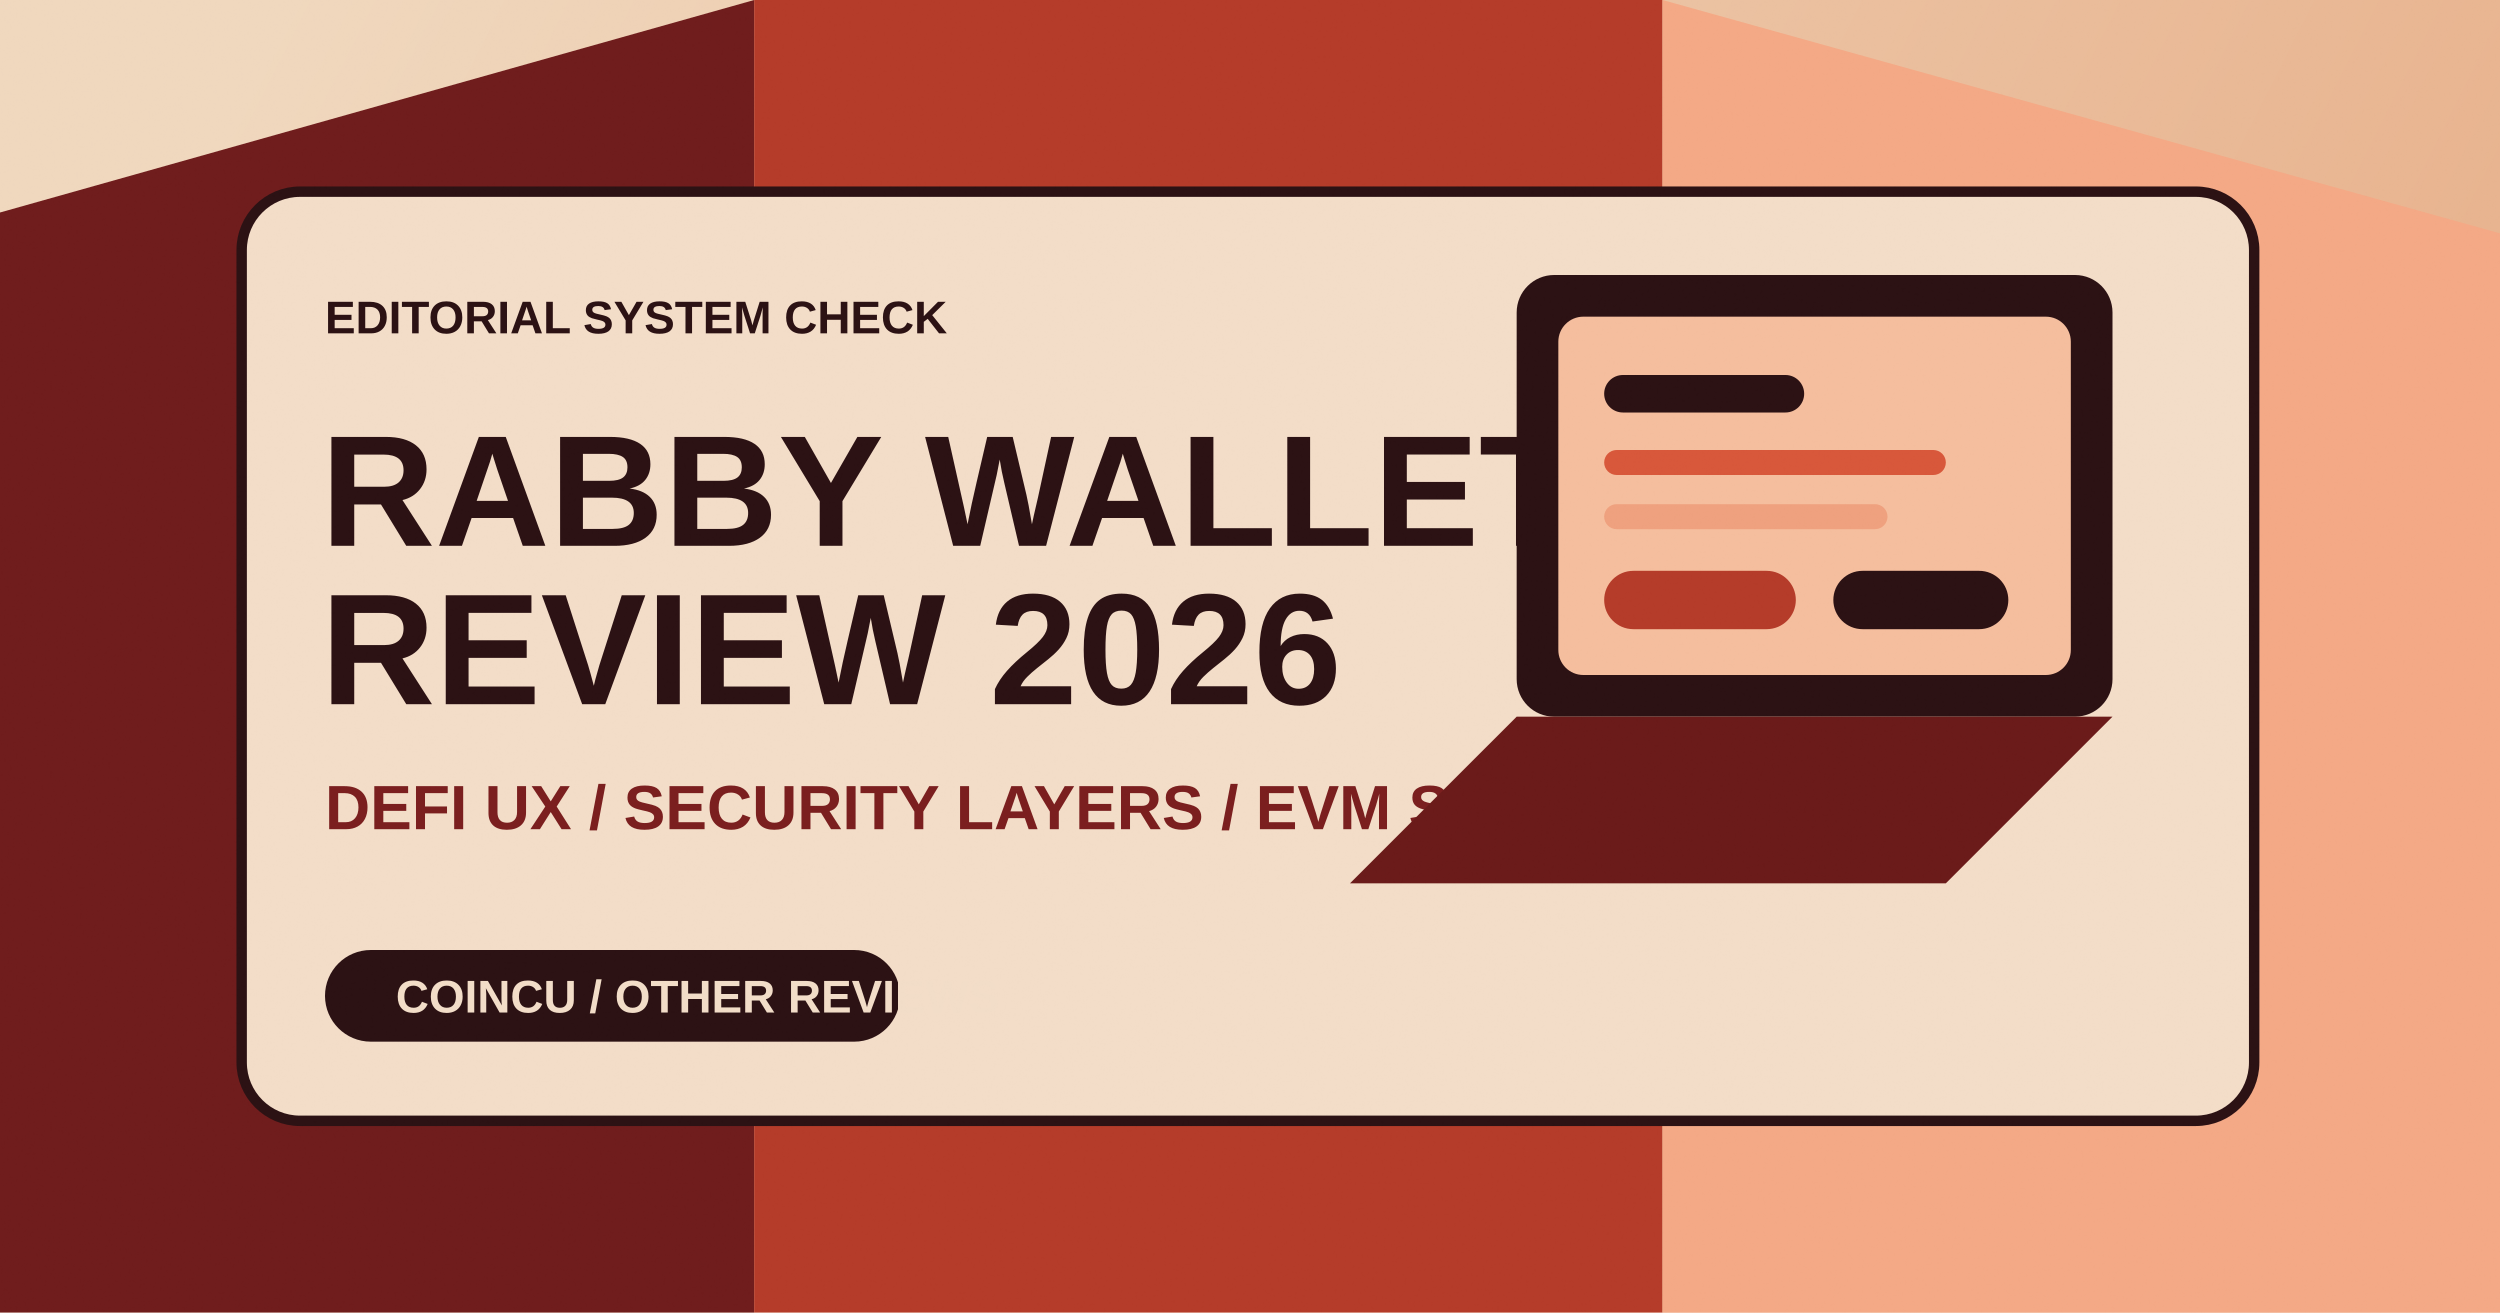
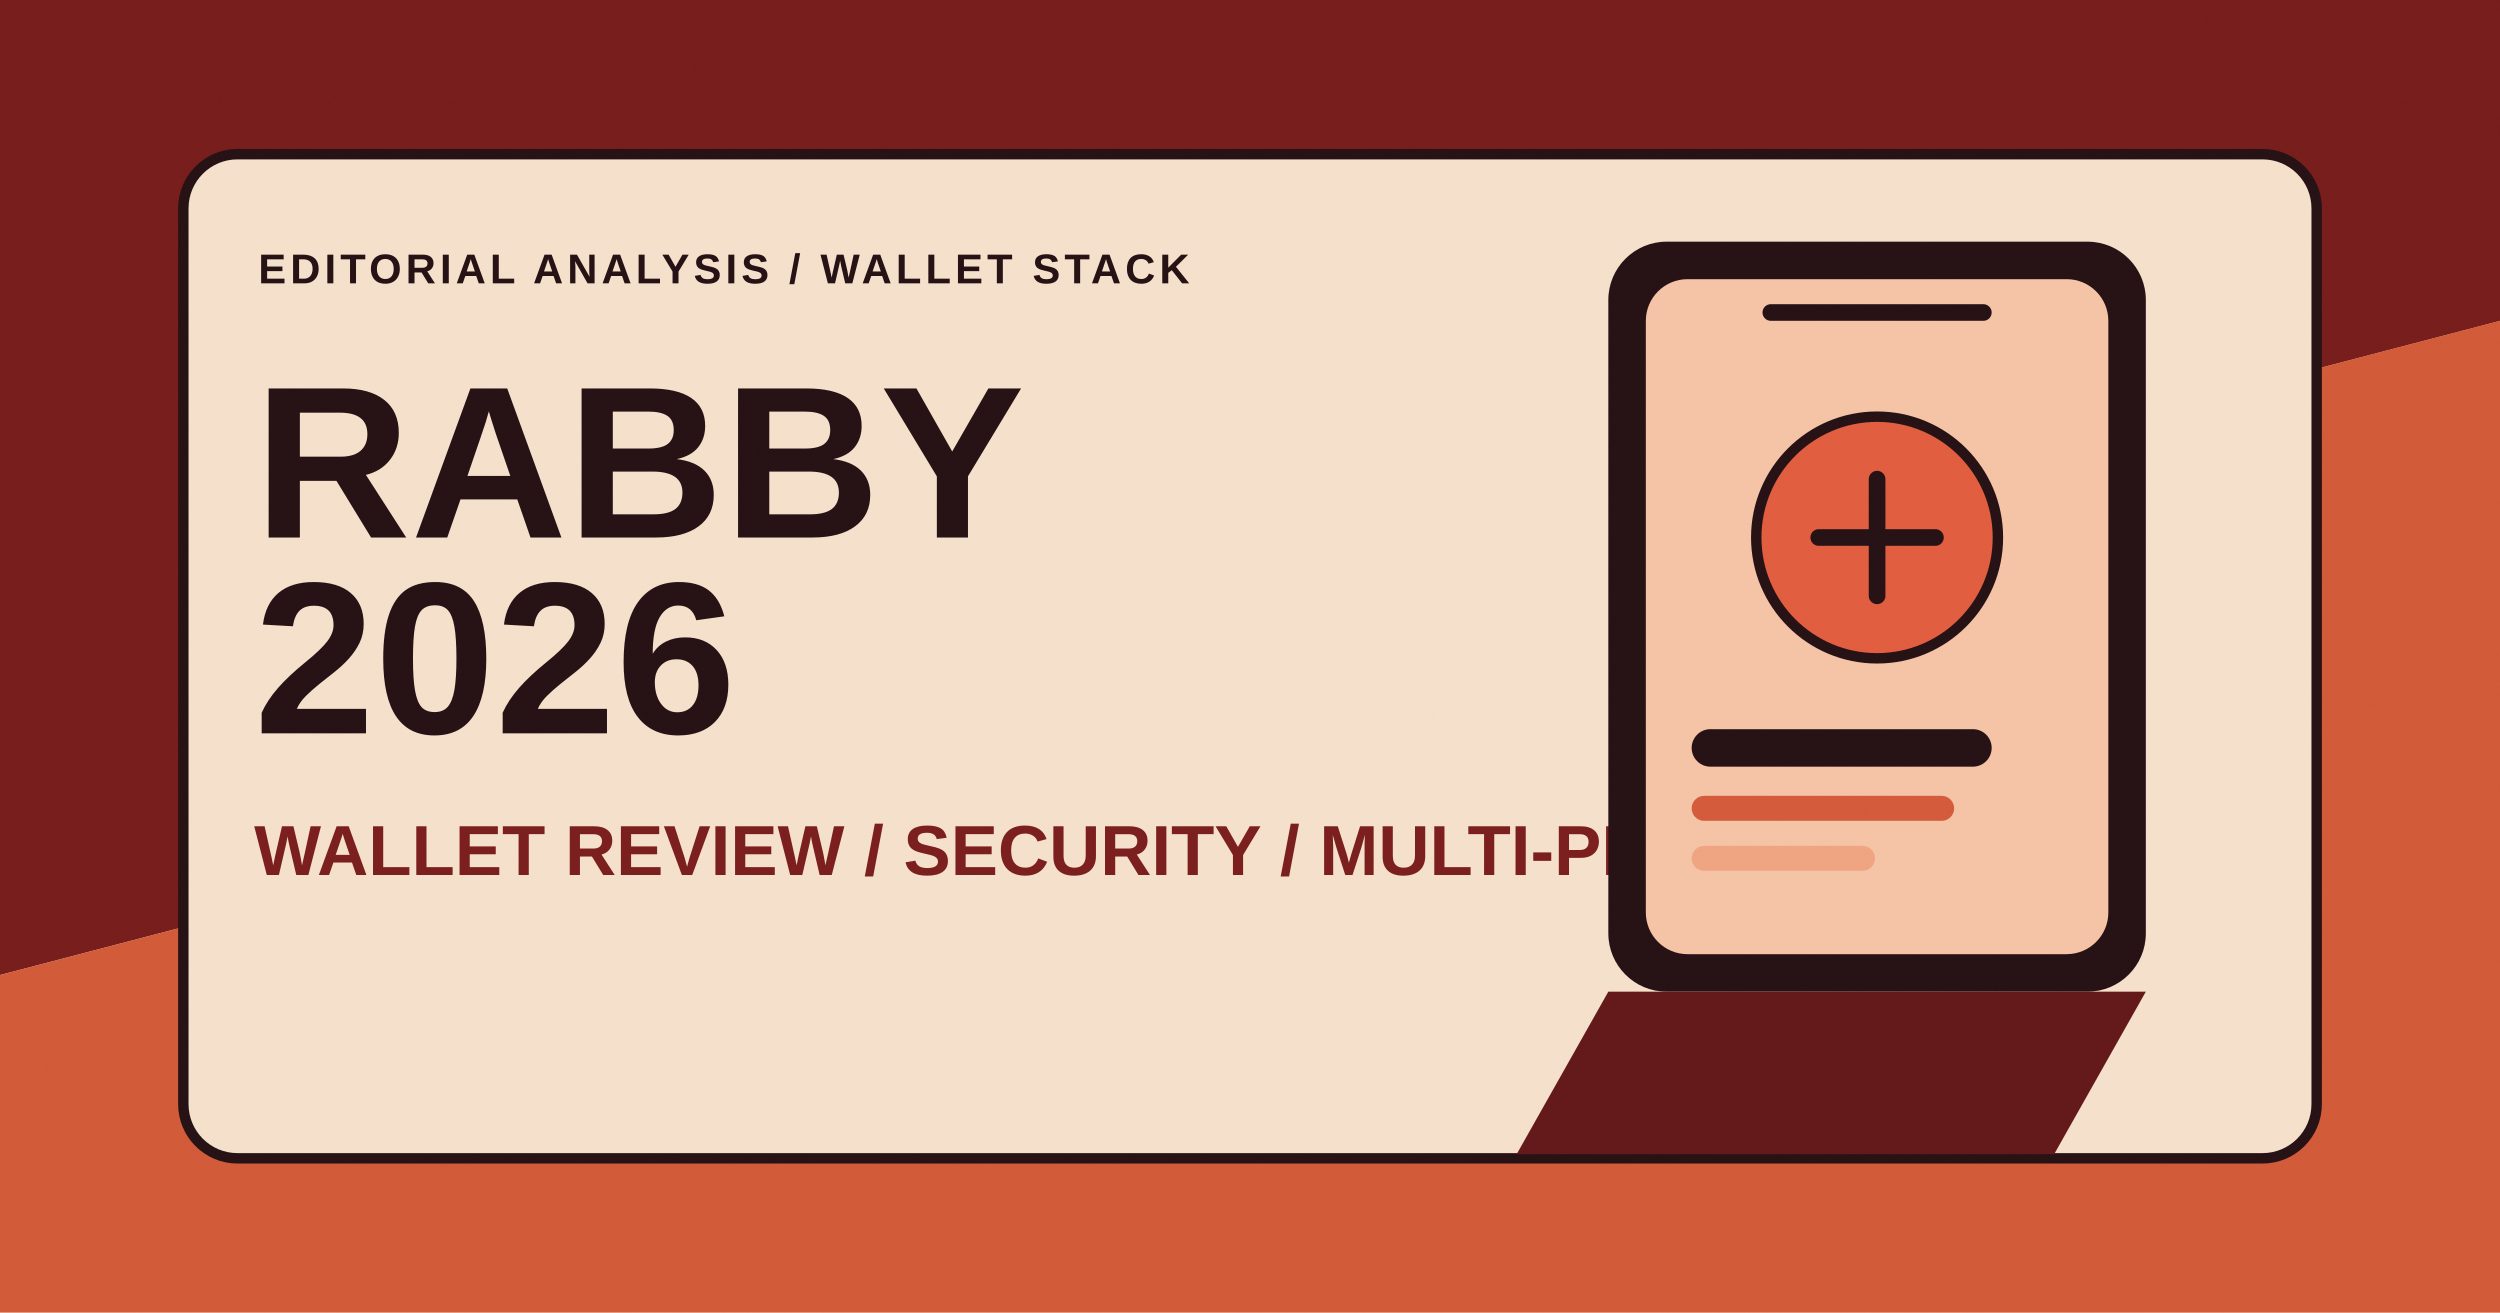
<svg xmlns="http://www.w3.org/2000/svg" width="1200" height="630" viewBox="0 0 1200 630" fill="none">
  <defs>
-     <linearGradient id="bgx" x1="92" y1="82" x2="1128" y2="608" gradientUnits="userSpaceOnUse">
-       <stop stop-color="#F0D8BE" />
-       <stop offset="1" stop-color="#E7AE88" />
+     <linearGradient id="base" x1="84" y1="62" x2="1116" y2="612" gradientUnits="userSpaceOnUse">
+       <stop stop-color="#F2D9C0" />
+       <stop offset="1" stop-color="#E8B18A" />
    </linearGradient>
-     <filter id="grainx" x="-20%" y="-20%" width="140%" height="140%">
-       <feTurbulence type="fractalNoise" baseFrequency="0.72" numOctaves="2" stitchTiles="stitch" />
+     <filter id="grainy" x="-20%" y="-20%" width="140%" height="140%">
+       <feTurbulence type="fractalNoise" baseFrequency="0.82" numOctaves="2" stitchTiles="stitch" />
      <feColorMatrix type="saturate" values="0" />
      <feComponentTransfer>
-         <feFuncA type="table" tableValues="0 0.08" />
+         <feFuncA type="table" tableValues="0 0.075" />
      </feComponentTransfer>
    </filter>
  </defs>
-   <rect width="1200" height="630" fill="url(#bgx)" />
-   <polygon points="0,630 0,102 362,0 362,630" fill="#6F1C1C" />
-   <polygon points="362,630 362,0 798,0 798,630" fill="#B53B29" />
-   <polygon points="798,630 798,0 1200,112 1200,630" fill="#F4A986" />
-   <rect x="116" y="92" width="966" height="446" rx="28" fill="#F3DDC8" stroke="#2B1113" stroke-width="5" />
-   <text x="156" y="160" fill="#2B1113" font-size="22" font-weight="700" font-family="Arial, Helvetica, sans-serif">EDITORIAL SYSTEM CHECK</text>
-   <text x="154" y="262" fill="#2B1113" font-size="76" font-weight="800" font-family="Arial, Helvetica, sans-serif">RABBY WALLET</text>
-   <text x="154" y="338" fill="#2B1113" font-size="76" font-weight="800" font-family="Arial, Helvetica, sans-serif">REVIEW 2026</text>
-   <text x="156" y="398" fill="#7A1E1E" font-size="30" font-weight="700" font-family="Arial, Helvetica, sans-serif">DEFI UX / SECURITY LAYERS / EVM SUPPORT</text>
-   <g transform="translate(728 132)">
-     <rect x="0" y="0" width="286" height="212" rx="18" fill="#2B1113" />
-     <rect x="20" y="20" width="246" height="172" rx="12" fill="#F5BE9E" />
-     <rect x="42" y="48" width="96" height="18" rx="9" fill="#2B1113" />
-     <rect x="42" y="84" width="164" height="12" rx="6" fill="#D8573A" />
-     <rect x="42" y="110" width="136" height="12" rx="6" fill="#EFA17E" />
-     <rect x="42" y="142" width="92" height="28" rx="14" fill="#B53B29" />
-     <rect x="152" y="142" width="84" height="28" rx="14" fill="#2B1113" />
-     <polygon points="286,212 206,292 -80,292 0,212" fill="#6A1A19" />
+   <rect width="1200" height="630" fill="url(#base)" />
+   <polygon points="0,630 0,0 1200,0 1200,154 0,468" fill="#771D1C" />
+   <polygon points="0,630 0,468 1200,154 1200,630" fill="#D25A39" />
+   <rect x="88" y="74" width="1024" height="482" rx="26" fill="#F4E0CB" stroke="#261114" stroke-width="5" />
+   <text x="124" y="136" fill="#261114" font-size="20" font-weight="700" font-family="Arial, Helvetica, sans-serif" letter-spacing="2">EDITORIAL ANALYSIS / WALLET STACK</text>
+   <text x="122" y="258" fill="#261114" font-size="104" font-weight="900" font-family="Arial, Helvetica, sans-serif">RABBY</text>
+   <text x="122" y="352" fill="#261114" font-size="104" font-weight="900" font-family="Arial, Helvetica, sans-serif">2026</text>
+   <text x="122" y="420" fill="#7A1E1E" font-size="34" font-weight="700" font-family="Arial, Helvetica, sans-serif">WALLET REVIEW / SECURITY / MULTI-PLATFORM</text>
+   <g transform="translate(772 116)">
+     <rect x="0" y="0" width="258" height="360" rx="28" fill="#261114" />
+     <rect x="18" y="18" width="222" height="324" rx="20" fill="#F5C4A6" />
+     <rect x="74" y="30" width="110" height="8" rx="4" fill="#261114" />
+     <circle cx="129" cy="142" r="58" fill="#E15D3F" stroke="#261114" stroke-width="5" />
+     <path d="M101 142H157" stroke="#261114" stroke-width="8" stroke-linecap="round" />
+     <path d="M129 114V170" stroke="#261114" stroke-width="8" stroke-linecap="round" />
+     <rect x="40" y="234" width="144" height="18" rx="9" fill="#261114" />
+     <rect x="40" y="266" width="126" height="12" rx="6" fill="#D55A3C" />
+     <rect x="40" y="290" width="88" height="12" rx="6" fill="#F0A582" />
+     <polygon points="0,360 258,360 214,438 -44,438" fill="#631819" />
  </g>
-   <rect x="156" y="456" width="276" height="44" rx="22" fill="#2B1113" />
-   <text x="190" y="486" fill="#F2DDC8" font-size="22" font-weight="700" font-family="Arial, Helvetica, sans-serif">COINCU / OTHER REVIEWS</text>
-   <rect width="1200" height="630" fill="#5C140F" opacity="0.11" filter="url(#grainx)" />
+   <rect width="1200" height="630" fill="#5B140F" opacity="0.1" filter="url(#grainy)" />
</svg>
